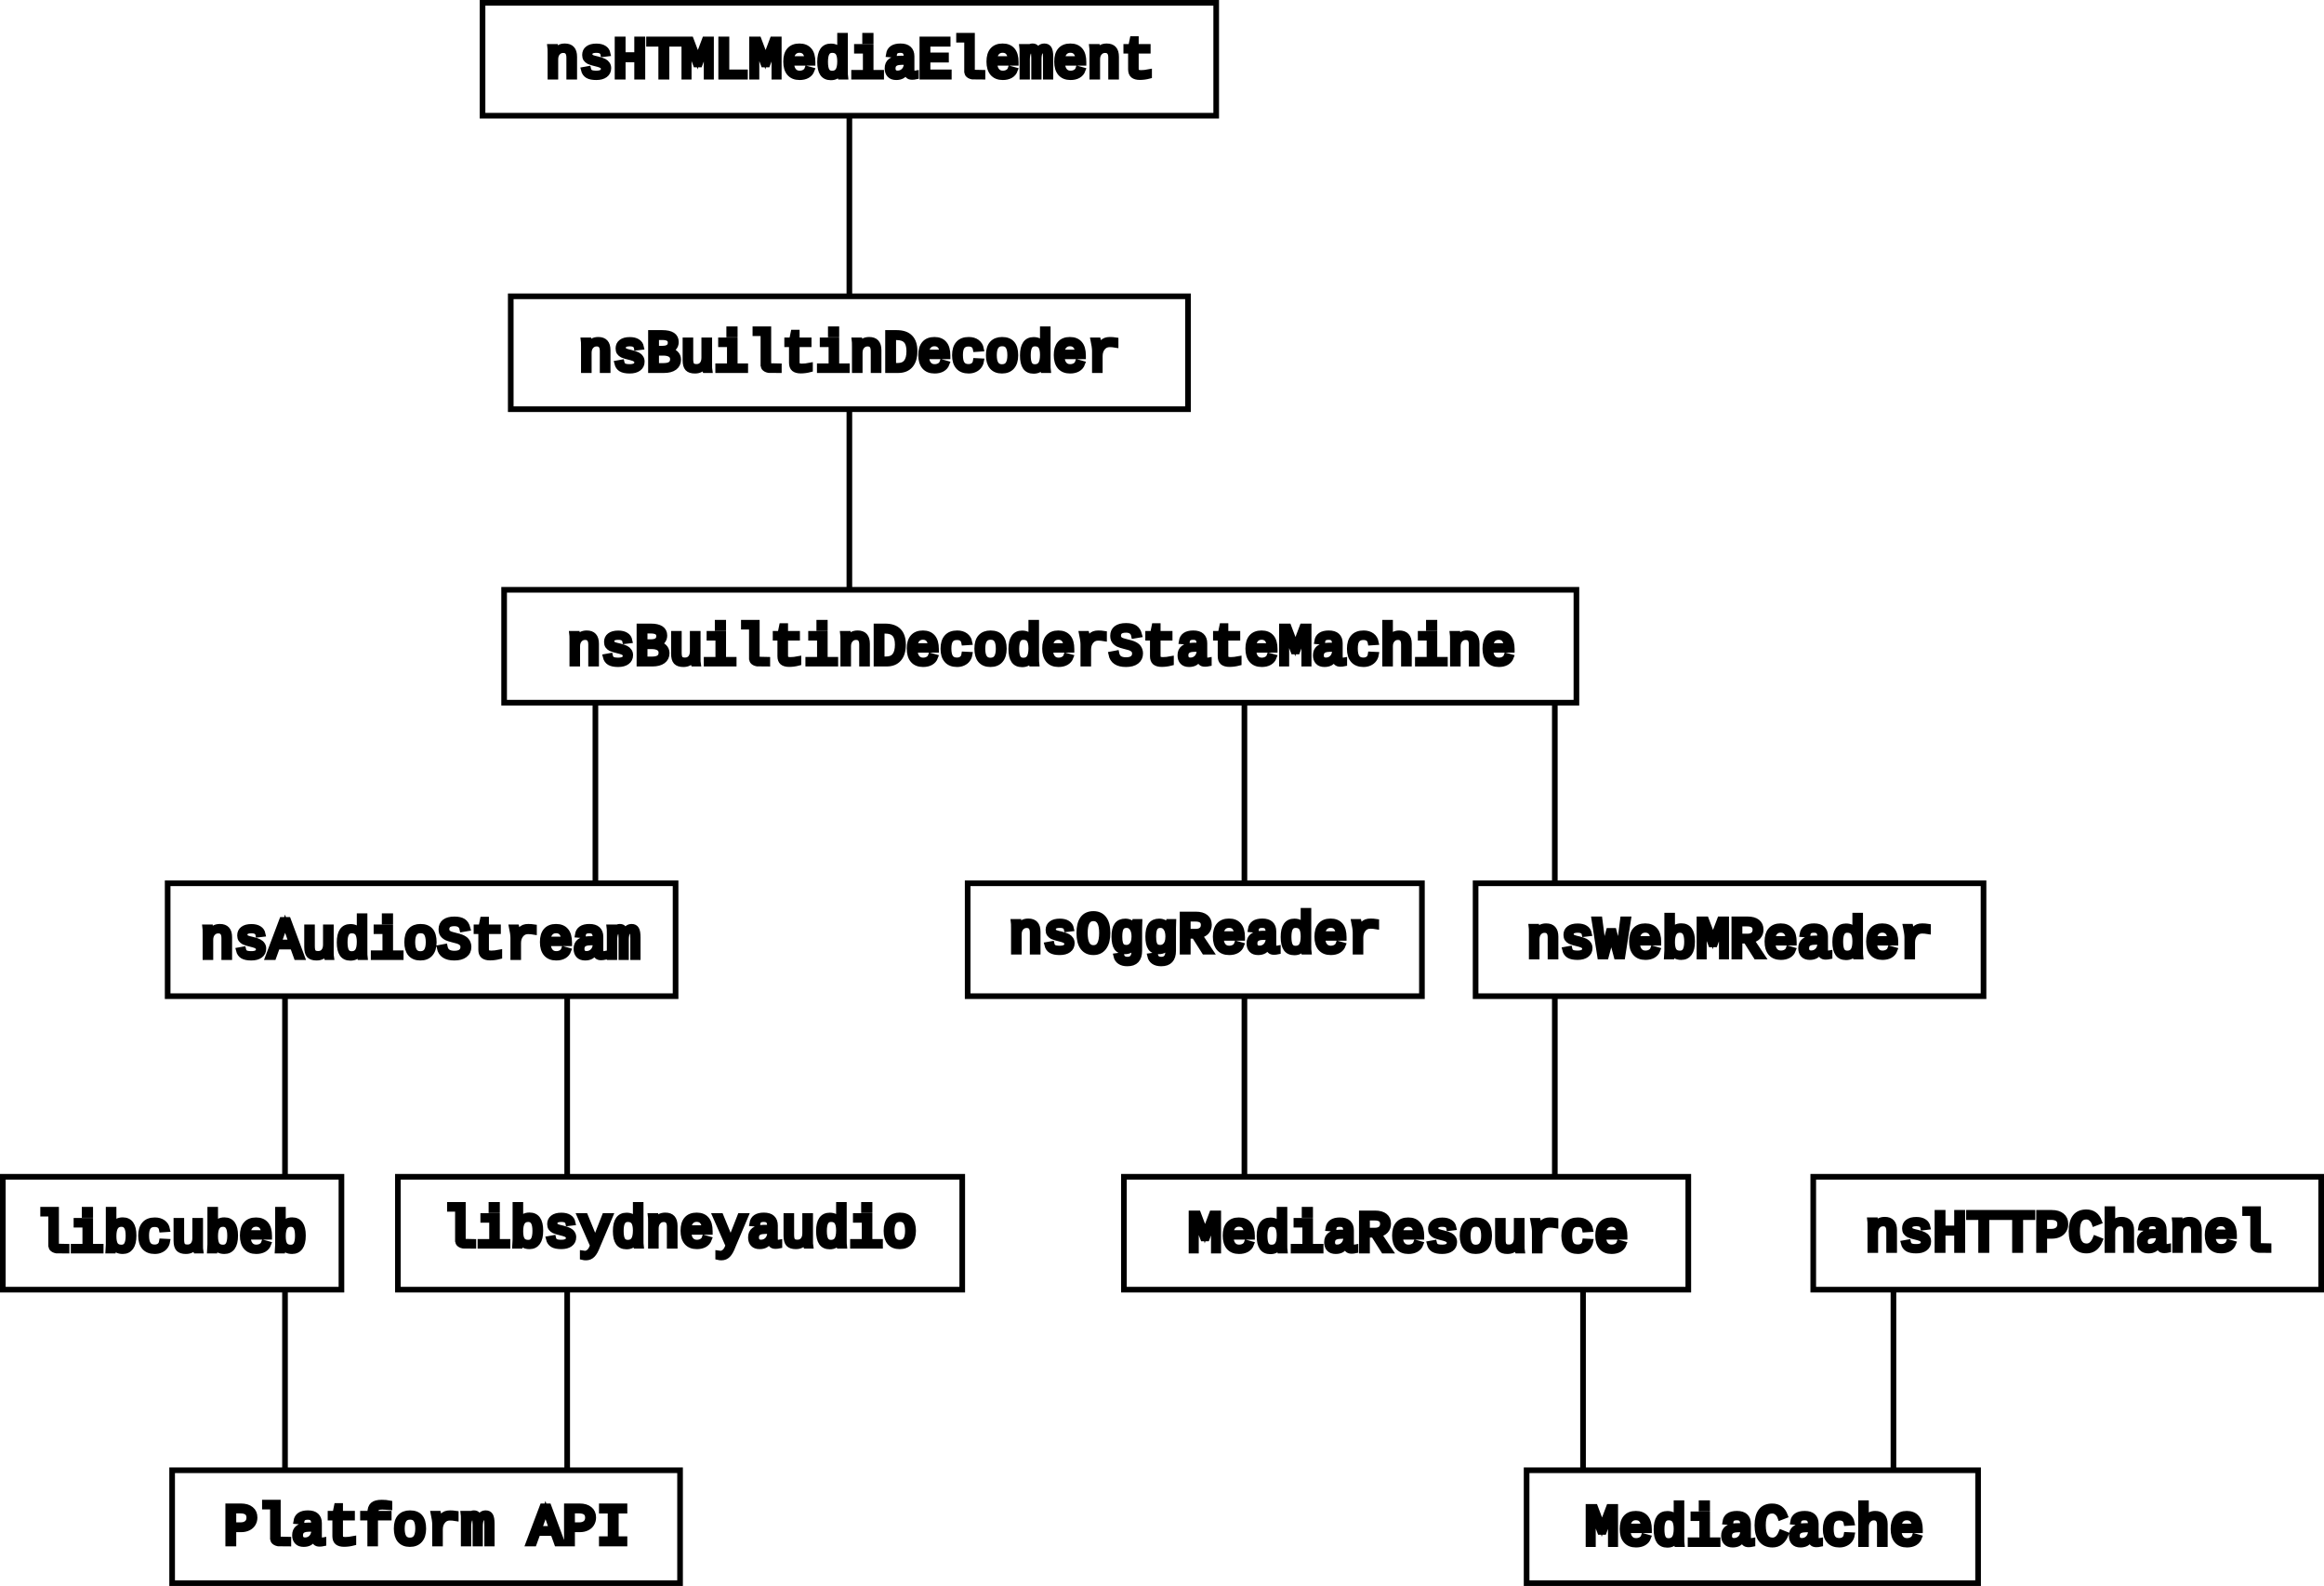
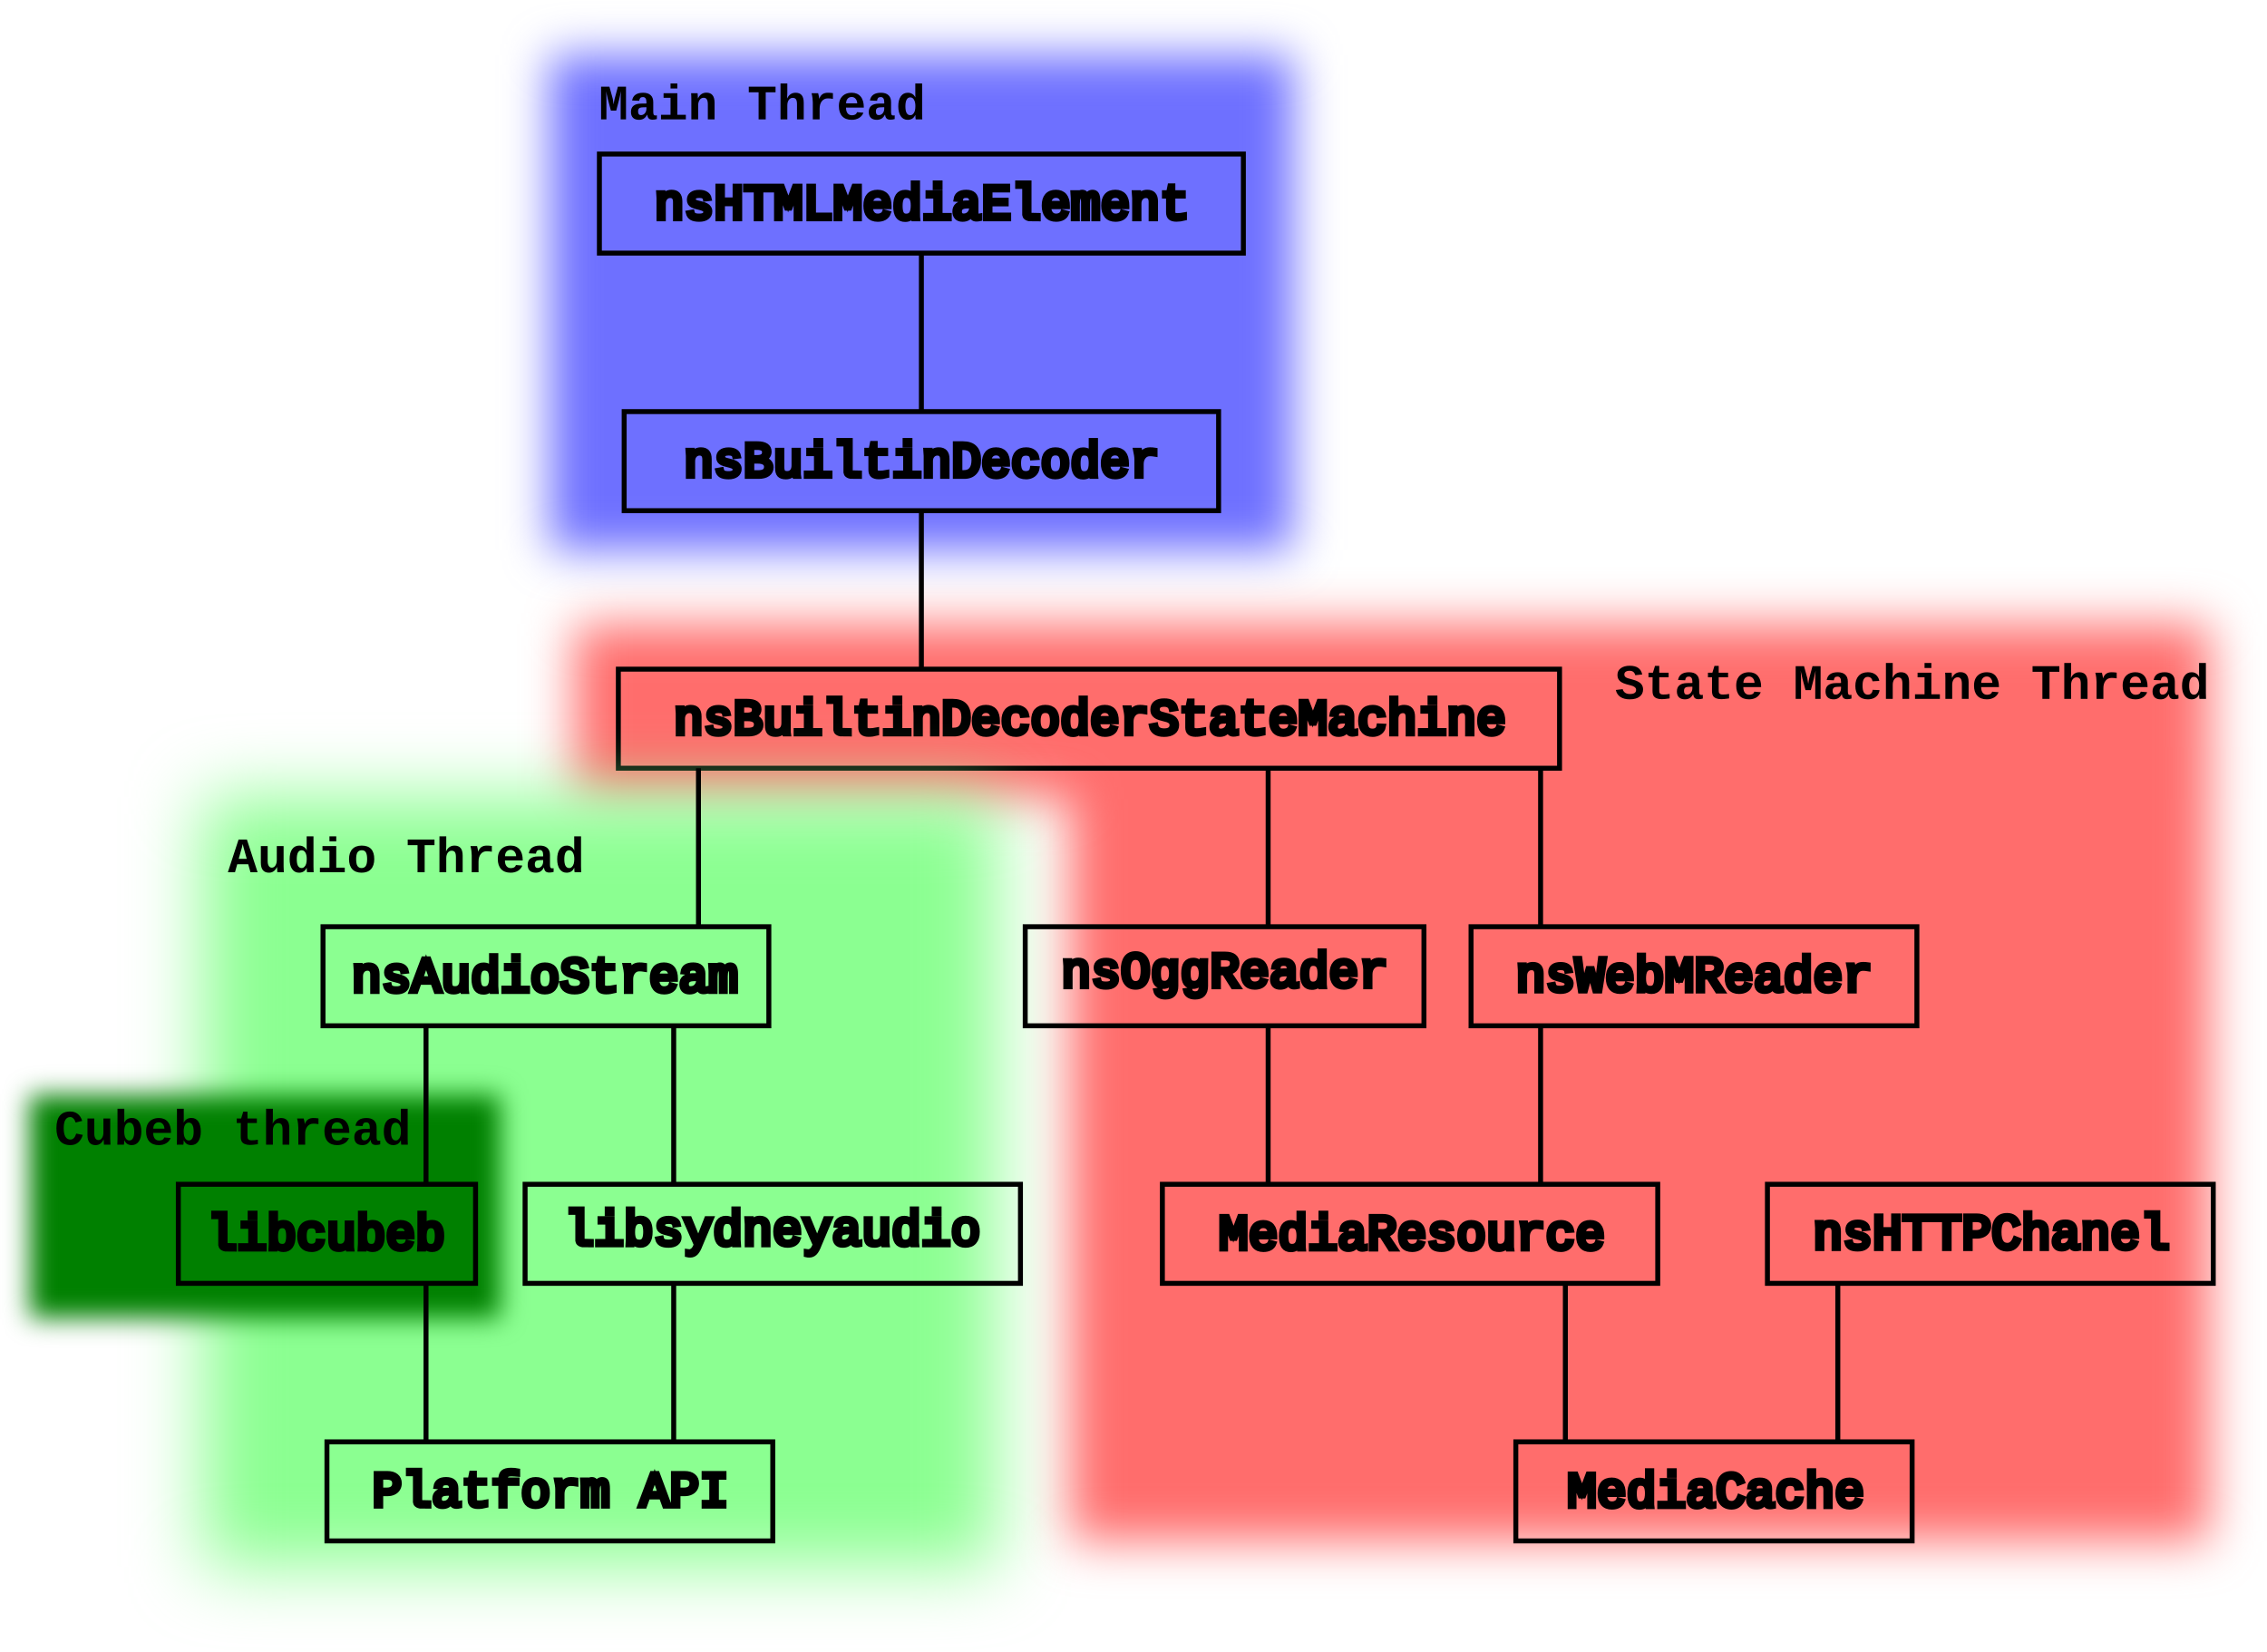
- <svg xmlns="http://www.w3.org/2000/svg" width="411.791" height="281" id="svg2" version="1.1">
-   <defs id="defs4" />
-   <g id="layer1" transform="translate(-179.5,-61.86218)">
+ <svg xmlns="http://www.w3.org/2000/svg" width="457.64" height="333.5" id="svg2" version="1.1">
+   <defs id="defs4">
+     <filter id="filter3833" x="-0.109" width="1.218" y="-0.134" height="1.268" color-interpolation-filters="sRGB">
+       <feGaussianBlur stdDeviation="7.25" id="feGaussianBlur3835" />
+     </filter>
+     <filter id="filter3861" color-interpolation-filters="sRGB">
+       <feGaussianBlur stdDeviation="4.85" id="feGaussianBlur3863" />
+     </filter>
+     <filter id="filter3883" x="-0.089" width="1.178" y="-0.185" height="1.37" color-interpolation-filters="sRGB">
+       <feGaussianBlur stdDeviation="4.625" id="feGaussianBlur3885" />
+     </filter>
+     <filter id="filter3893" x="-0.08" width="1.16" y="-0.24" height="1.48" color-interpolation-filters="sRGB">
+       <feGaussianBlur stdDeviation="2.5" id="feGaussianBlur3895" />
+     </filter>
+   </defs>
+   <g id="layer1" transform="translate(-144,-31.26218)">
    <text xml:space="preserve" style="font-size:10px;font-style:normal;font-weight:normal;line-height:125%;letter-spacing:0px;word-spacing:0px;fill:#000000;fill-opacity:1;stroke:none;font-family:Courier New;-inkscape-font-specification:Courier New" x="211.429" y="78.791" id="text2987">
      <tspan id="tspan2989" x="211.429" y="78.791" />
    </text>
+     <rect style="fill:#6e70ff;fill-opacity:1;stroke:none;filter:url(#filter3883)" id="rect3869" width="150" height="100" x="75.5" y="-19.5" transform="translate(179.5,61.86218)" />
    <g id="g3840" style="stroke:#000000" transform="translate(65,0)">
      <text id="text2991" y="75.448" x="211.125" style="font-size:10px;font-style:normal;font-variant:normal;font-weight:normal;font-stretch:normal;line-height:125%;letter-spacing:0px;word-spacing:0px;fill:#000000;fill-opacity:1;stroke:#000000;font-family:Courier New;-inkscape-font-specification:Courier New" xml:space="preserve">
        <tspan y="75.448" x="211.125" id="tspan2995">nsHTMLMediaElement</tspan>
      </text>
      <rect y="62.362" x="200" height="20" width="130" id="rect3043" style="fill:none;stroke:#000000" />
    </g>
    <g id="g3850" style="stroke:#000000" transform="translate(0,2)">
      <text id="text3003" y="125.448" x="282.046" style="font-size:10px;font-style:normal;font-variant:normal;font-weight:normal;font-stretch:normal;line-height:125%;letter-spacing:0px;word-spacing:0px;fill:#000000;fill-opacity:1;stroke:#000000;font-family:Courier New;-inkscape-font-specification:Courier New" xml:space="preserve">
        <tspan y="125.448" x="282.046" id="tspan3005">nsBuiltinDecoder</tspan>
      </text>
      <rect y="112.362" x="270" height="20" width="120" id="rect3815" style="fill:none;stroke:#000000" />
    </g>
+     <g id="g3845" style="fill:#ff6d6c;fill-opacity:1;filter:url(#filter3861)">
+       <rect transform="translate(179.5,61.86218)" y="95.5" x="80.5" height="35" width="330" id="rect3841" style="fill:#ff6d6c;fill-opacity:1;stroke:none" />
+       <rect transform="translate(179.5,61.86218)" y="120.5" x="180.5" height="160" width="230" id="rect3843" style="fill:#ff6d6c;fill-opacity:1;stroke:none" />
+     </g>
    <g id="g3855" transform="translate(8.825684,4)" style="stroke:#000000">
      <text id="text3007" y="175.448" x="271.174" style="font-size:10px;font-style:normal;font-variant:normal;font-weight:normal;font-stretch:normal;line-height:125%;letter-spacing:0px;word-spacing:0px;fill:#000000;fill-opacity:1;stroke:#000000;font-family:Courier New;-inkscape-font-specification:Courier New" xml:space="preserve">
        <tspan y="175.448" x="271.174" id="tspan3009">nsBuiltinDecoderStateMachine</tspan>
      </text>
      <rect y="162.362" x="260" height="20" width="190" id="rect3817" style="fill:none;stroke:#000000" />
    </g>
+     <rect style="fill:#8bff91;fill-opacity:1;stroke:none;filter:url(#filter3833)" id="rect3047" width="160" height="155" x="5.5" y="130.5" transform="translate(179.5,61.86218)" />
    <g id="g3913" transform="translate(-10.79346,6)" style="stroke:#000000">
      <text id="text3011" y="225.448" x="225.793" style="font-size:10px;font-style:normal;font-variant:normal;font-weight:normal;font-stretch:normal;line-height:125%;letter-spacing:0px;word-spacing:0px;fill:#000000;fill-opacity:1;stroke:#000000;font-family:Courier New;-inkscape-font-specification:Courier New" xml:space="preserve">
        <tspan y="225.448" x="225.793" id="tspan3013">nsAudioStream</tspan>
      </text>
      <rect y="212.362" x="220" height="20" width="90" id="rect3819" style="fill:none;stroke:#000000" />
    </g>
    <g id="g3860" transform="translate(10.96191,6)" style="stroke:#000000">
      <text id="text3031" y="224.484" x="347.281" style="font-size:10px;font-style:normal;font-variant:normal;font-weight:normal;font-stretch:normal;line-height:125%;letter-spacing:0px;word-spacing:0px;fill:#000000;fill-opacity:1;stroke:#000000;font-family:Courier New;-inkscape-font-specification:Courier New" xml:space="preserve">
        <tspan y="224.484" x="347.281" id="tspan3033">nsOggReader</tspan>
      </text>
      <rect y="212.362" x="340" height="20" width="80.49" id="rect3821" style="fill:none;stroke:#000000" />
    </g>
    <g id="g3865" transform="translate(10.96191,6)" style="stroke:#000000">
      <text id="text3027" y="225.346" x="439.038" style="font-size:10px;font-style:normal;font-variant:normal;font-weight:normal;font-stretch:normal;line-height:125%;letter-spacing:0px;word-spacing:0px;fill:#000000;fill-opacity:1;stroke:#000000;font-family:Courier New;-inkscape-font-specification:Courier New" xml:space="preserve">
        <tspan y="225.346" x="439.038" id="tspan3029">nsWebMReader</tspan>
      </text>
      <rect y="212.362" x="430" height="20" width="90" id="rect3823" style="fill:none;stroke:#000000" />
    </g>
+     <rect style="fill:#008000;fill-opacity:1;stroke:none;filter:url(#filter3893)" id="rect3887" width="95" height="45" x="-29.5" y="190.5" transform="translate(179.5,61.86218)" />
    <g id="g3895" transform="translate(3.4375e-7,8)" style="stroke:#000000">
      <text id="text3015" y="275.448" x="185.845" style="font-size:10px;font-style:normal;font-variant:normal;font-weight:normal;font-stretch:normal;line-height:125%;letter-spacing:0px;word-spacing:0px;fill:#000000;fill-opacity:1;stroke:#000000;font-family:Courier New;-inkscape-font-specification:Courier New" xml:space="preserve">
        <tspan y="275.448" x="185.845" id="tspan3017">libcubeb</tspan>
      </text>
      <rect y="262.362" x="180" height="20" width="60" id="rect3825" style="fill:none;stroke:#000000" />
    </g>
    <g id="g3885" style="stroke:#000000" transform="translate(3.4375e-7,8)">
      <text id="text3019" y="274.586" x="257.922" style="font-size:10px;font-style:normal;font-variant:normal;font-weight:normal;font-stretch:normal;line-height:125%;letter-spacing:0px;word-spacing:0px;fill:#000000;fill-opacity:1;stroke:#000000;font-family:Courier New;-inkscape-font-specification:Courier New" xml:space="preserve">
        <tspan y="274.586" x="257.922" id="tspan3021">libsydneyaudio</tspan>
      </text>
      <rect y="262.362" x="250" height="20" width="100" id="rect3827" style="fill:none;stroke:#000000" />
    </g>
    <g id="g3879" transform="translate(-21.3501,8)" style="stroke:#000000">
      <g id="g3870" style="stroke:#000000">
        <text xml:space="preserve" style="font-size:10px;font-style:normal;font-variant:normal;font-weight:normal;font-stretch:normal;line-height:125%;letter-spacing:0px;word-spacing:0px;fill:#000000;fill-opacity:1;stroke:#000000;font-family:Courier New;-inkscape-font-specification:Courier New" x="411.35" y="275.448" id="text3035">
          <tspan id="tspan3037" x="411.35" y="275.448">MediaResource</tspan>
        </text>
      </g>
      <rect y="262.362" x="400" height="20" width="100" id="rect3829" style="fill:none;stroke:#000000" />
    </g>
    <g id="g3874" transform="translate(40,20)" style="stroke:#000000">
      <text id="text3039" y="315.448" x="420.344" style="font-size:10px;font-style:normal;font-variant:normal;font-weight:normal;font-stretch:normal;line-height:125%;letter-spacing:0px;word-spacing:0px;fill:#000000;fill-opacity:1;stroke:#000000;font-family:Courier New;-inkscape-font-specification:Courier New" xml:space="preserve">
        <tspan y="315.448" x="420.344" id="tspan3041">MediaCache</tspan>
      </text>
      <rect y="302.362" x="410" height="20" width="80" id="rect3831" style="fill:none;stroke:#000000" />
    </g>
    <g id="g3890" style="stroke:#000000" transform="translate(-20,0)">
      <text id="text3023" y="335.346" x="239.141" style="font-size:10px;font-style:normal;font-variant:normal;font-weight:normal;font-stretch:normal;line-height:125%;letter-spacing:0px;word-spacing:0px;fill:#000000;fill-opacity:1;stroke:#000000;font-family:Courier New;-inkscape-font-specification:Courier New" xml:space="preserve">
        <tspan y="335.346" x="239.141" id="tspan3025">Platform API</tspan>
      </text>
      <rect y="322.362" x="230" height="20" width="90" id="rect3833" style="fill:none;stroke:#000000" />
    </g>
    <g id="g3943" transform="translate(10.79102,18)" style="stroke:#000000">
      <text id="text3937" y="265.346" x="499.209" style="font-size:10px;font-style:normal;font-variant:normal;font-weight:normal;font-stretch:normal;line-height:125%;letter-spacing:0px;word-spacing:0px;fill:#000000;fill-opacity:1;stroke:#000000;font-family:Courier New;-inkscape-font-specification:Courier New" xml:space="preserve">
        <tspan y="265.346" x="499.209" id="tspan3939">nsHTTPChanel</tspan>
      </text>
      <rect y="252.362" x="490" height="20" width="90" id="rect3941" style="fill:none;stroke:#000000" />
    </g>
    <path style="fill:none;stroke:#000000;stroke-width:1px;stroke-linecap:butt;stroke-linejoin:miter;stroke-opacity:1" d="m 330,82.362 0,32" id="path3950" />
    <path style="fill:none;stroke:#000000;stroke-width:1px;stroke-linecap:butt;stroke-linejoin:miter;stroke-opacity:1" d="m 330,134.362 0,32" id="path3952" />
    <path style="fill:none;stroke:#000000;stroke-width:1px;stroke-linecap:butt;stroke-linejoin:miter;stroke-opacity:1" d="m 285,186.362 0,32" id="path3954" />
    <path style="fill:none;stroke:#000000;stroke-width:1px;stroke-linecap:butt;stroke-linejoin:miter;stroke-opacity:1" d="m 230,238.362 0,32" id="path3956" />
    <path style="fill:none;stroke:#000000;stroke-width:1px;stroke-linecap:butt;stroke-linejoin:miter;stroke-opacity:1" d="m 280,238.362 0,32" id="path3958" />
    <path style="fill:none;stroke:#000000;stroke-width:1px;stroke-linecap:butt;stroke-linejoin:miter;stroke-opacity:1" d="m 230,290.362 0,32" id="path3960" />
    <path style="fill:none;stroke:#000000;stroke-width:1px;stroke-linecap:butt;stroke-linejoin:miter;stroke-opacity:1" d="m 280,290.362 0,32" id="path3962" />
    <path style="fill:none;stroke:#000000;stroke-width:1px;stroke-linecap:butt;stroke-linejoin:miter;stroke-opacity:1" d="m 400,186.362 0,32" id="path3964" />
    <path style="fill:none;stroke:#000000;stroke-width:1px;stroke-linecap:butt;stroke-linejoin:miter;stroke-opacity:1" d="m 455,186.362 0,32" id="path3966" />
    <path style="fill:none;stroke:#000000;stroke-width:1px;stroke-linecap:butt;stroke-linejoin:miter;stroke-opacity:1" d="m 400,238.362 0,32" id="path3968" />
    <path style="fill:none;stroke:#000000;stroke-width:1px;stroke-linecap:butt;stroke-linejoin:miter;stroke-opacity:1" d="m 455,270.362 0,-32" id="path3970" />
    <path style="fill:none;stroke:#000000;stroke-width:1px;stroke-linecap:butt;stroke-linejoin:miter;stroke-opacity:1" d="m 460,290.362 0,32" id="path3972" />
    <path style="fill:none;stroke:#000000;stroke-width:1px;stroke-linecap:butt;stroke-linejoin:miter;stroke-opacity:1" d="m 515,290.362 0,32" id="path3974" />
+     <text xml:space="preserve" style="font-size:10px;font-style:normal;font-variant:normal;font-weight:normal;font-stretch:normal;line-height:125%;letter-spacing:0px;word-spacing:0px;fill:#000000;fill-opacity:1;stroke:none;font-family:Courier New;-inkscape-font-specification:Courier New" x="190" y="207.362" id="text3837">
+       <tspan id="tspan3839" x="190" y="207.362" style="font-weight:bold">Audio Thread</tspan>
+     </text>
+     <text xml:space="preserve" style="font-size:10px;font-style:normal;font-variant:normal;font-weight:normal;font-stretch:normal;line-height:125%;letter-spacing:0px;word-spacing:0px;fill:#000000;fill-opacity:1;stroke:none;font-family:Courier New;-inkscape-font-specification:Courier New" x="470" y="172.362" id="text3865">
+       <tspan id="tspan3867" x="470" y="172.362" style="font-weight:bold">State Machine Thread</tspan>
+     </text>
+     <text xml:space="preserve" style="font-size:10px;font-style:normal;font-variant:normal;font-weight:normal;font-stretch:normal;line-height:125%;letter-spacing:0px;word-spacing:0px;fill:#000000;fill-opacity:1;stroke:none;font-family:Courier New;-inkscape-font-specification:Courier New" x="155" y="262.362" id="text3897">
+       <tspan id="tspan3899" x="155" y="262.362" style="font-weight:bold">Cubeb thread</tspan>
+     </text>
+     <text xml:space="preserve" style="font-size:10px;font-style:normal;font-variant:normal;font-weight:normal;font-stretch:normal;line-height:125%;letter-spacing:0px;word-spacing:0px;fill:#000000;fill-opacity:1;stroke:none;font-family:Courier New;-inkscape-font-specification:Courier New" x="85.357" y="-6.5" id="text3901" transform="translate(179.5,61.86218)">
+       <tspan id="tspan3903" x="85.357" y="-6.5" style="font-weight:bold;-inkscape-font-specification:Courier New Bold">Main Thread</tspan>
+     </text>
  </g>
</svg>
